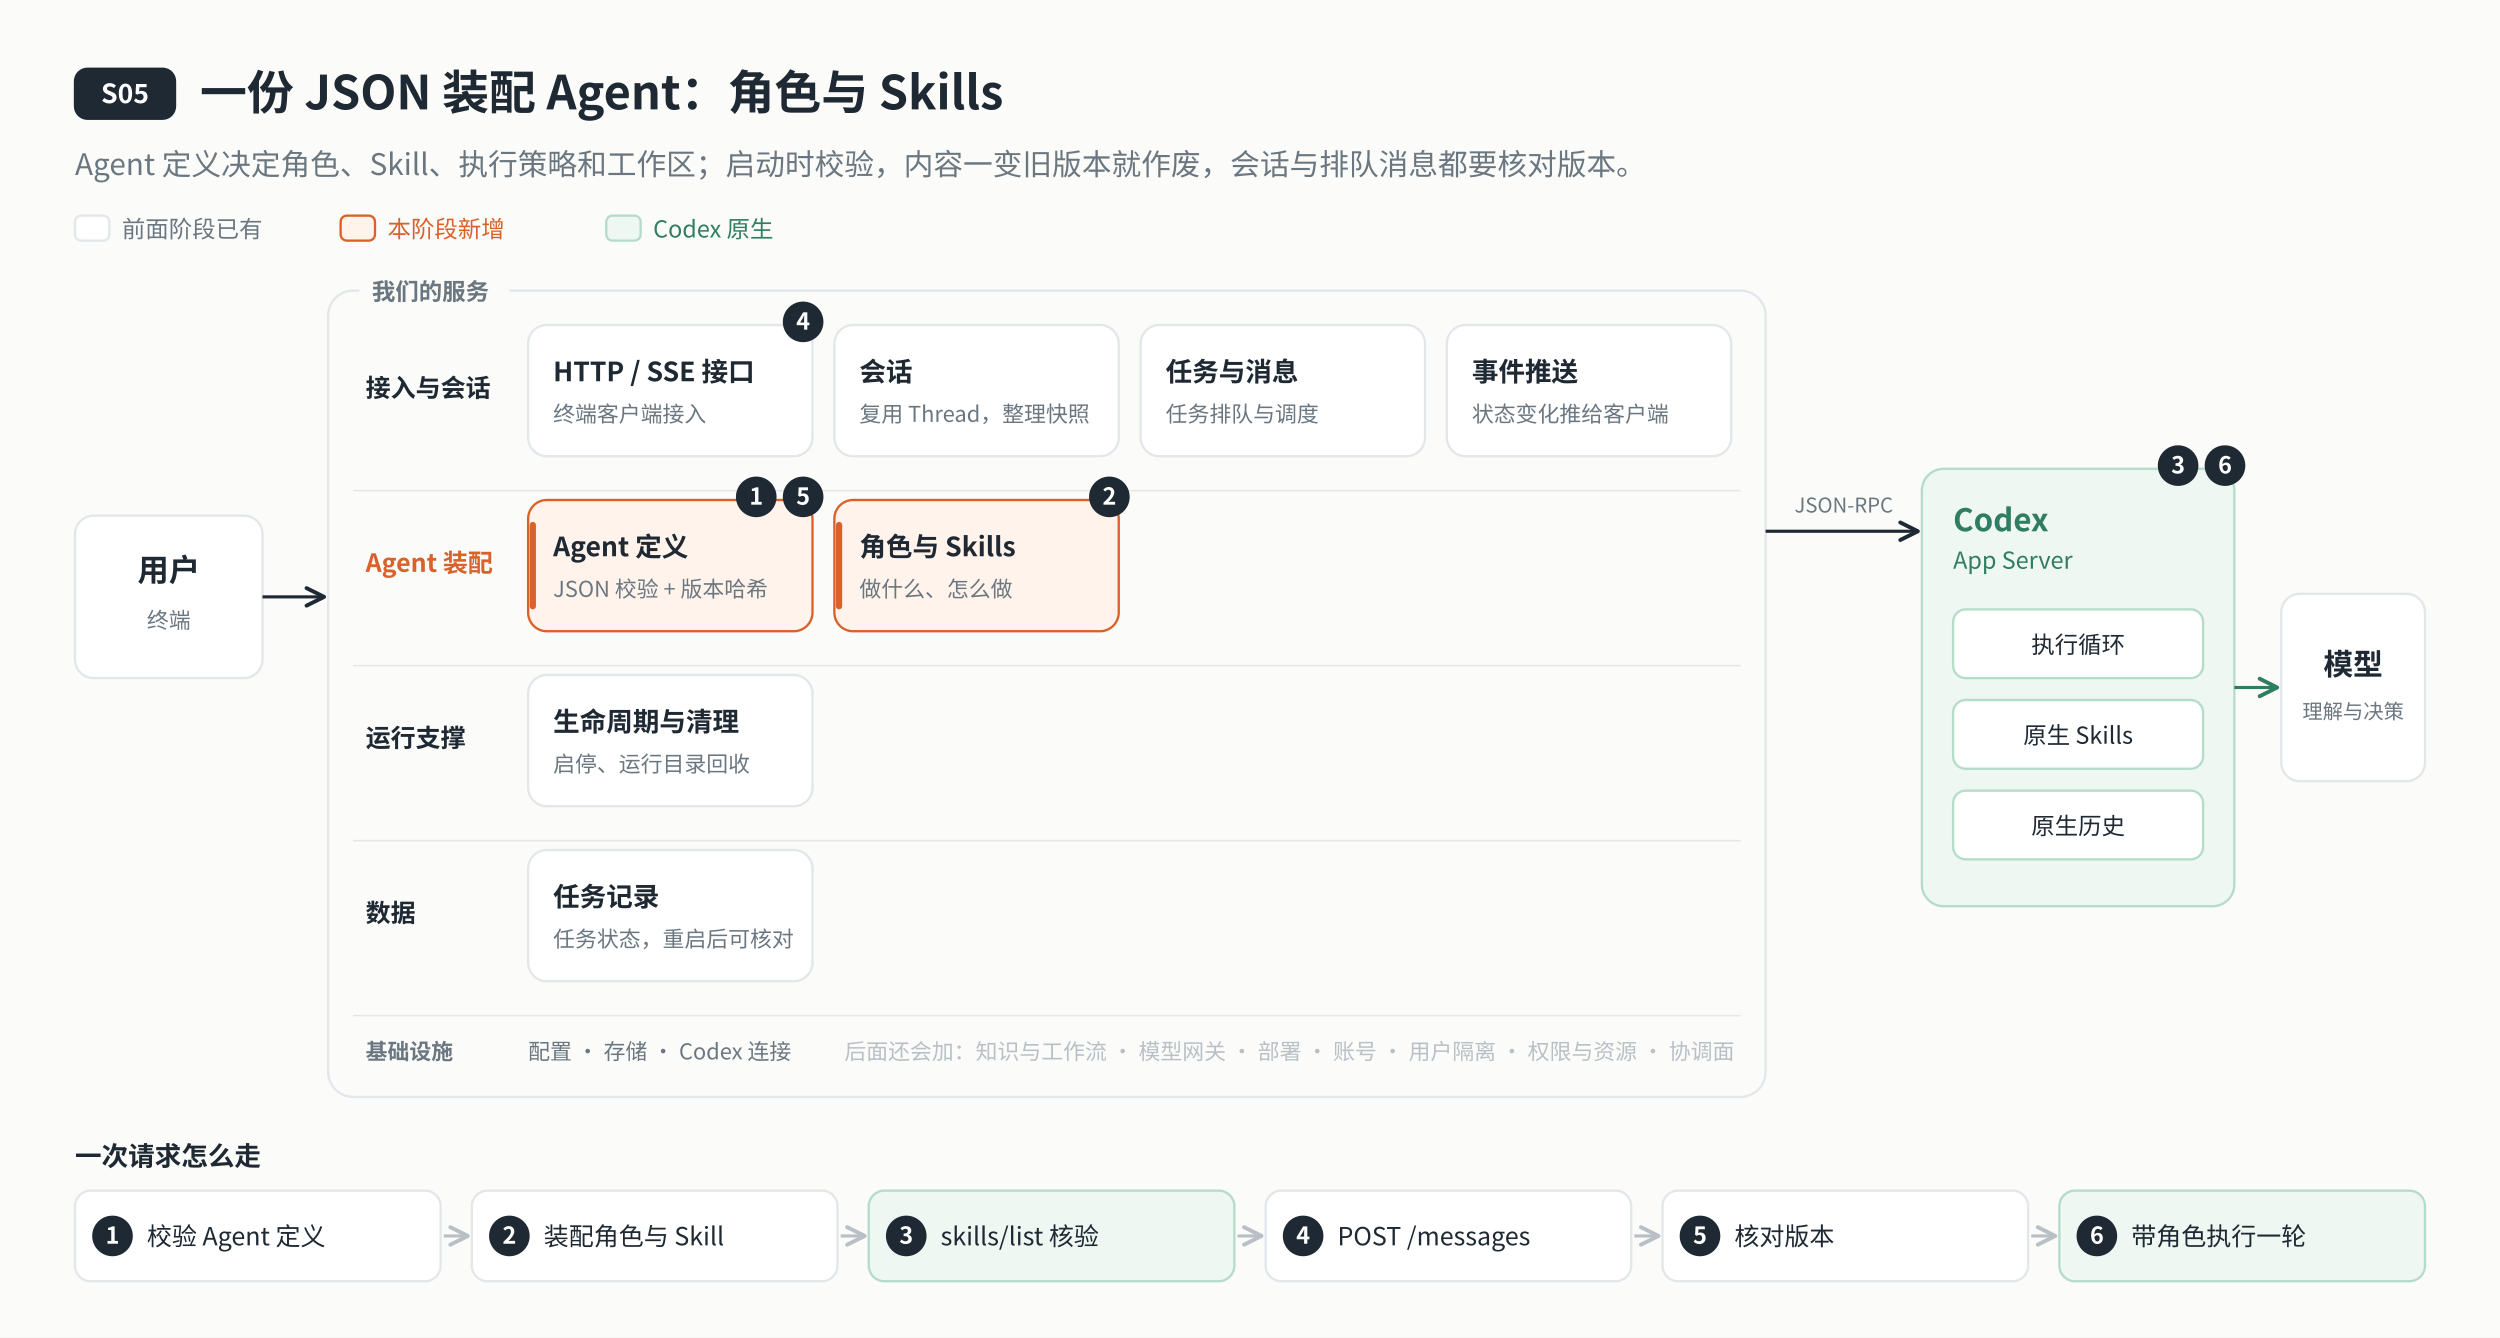
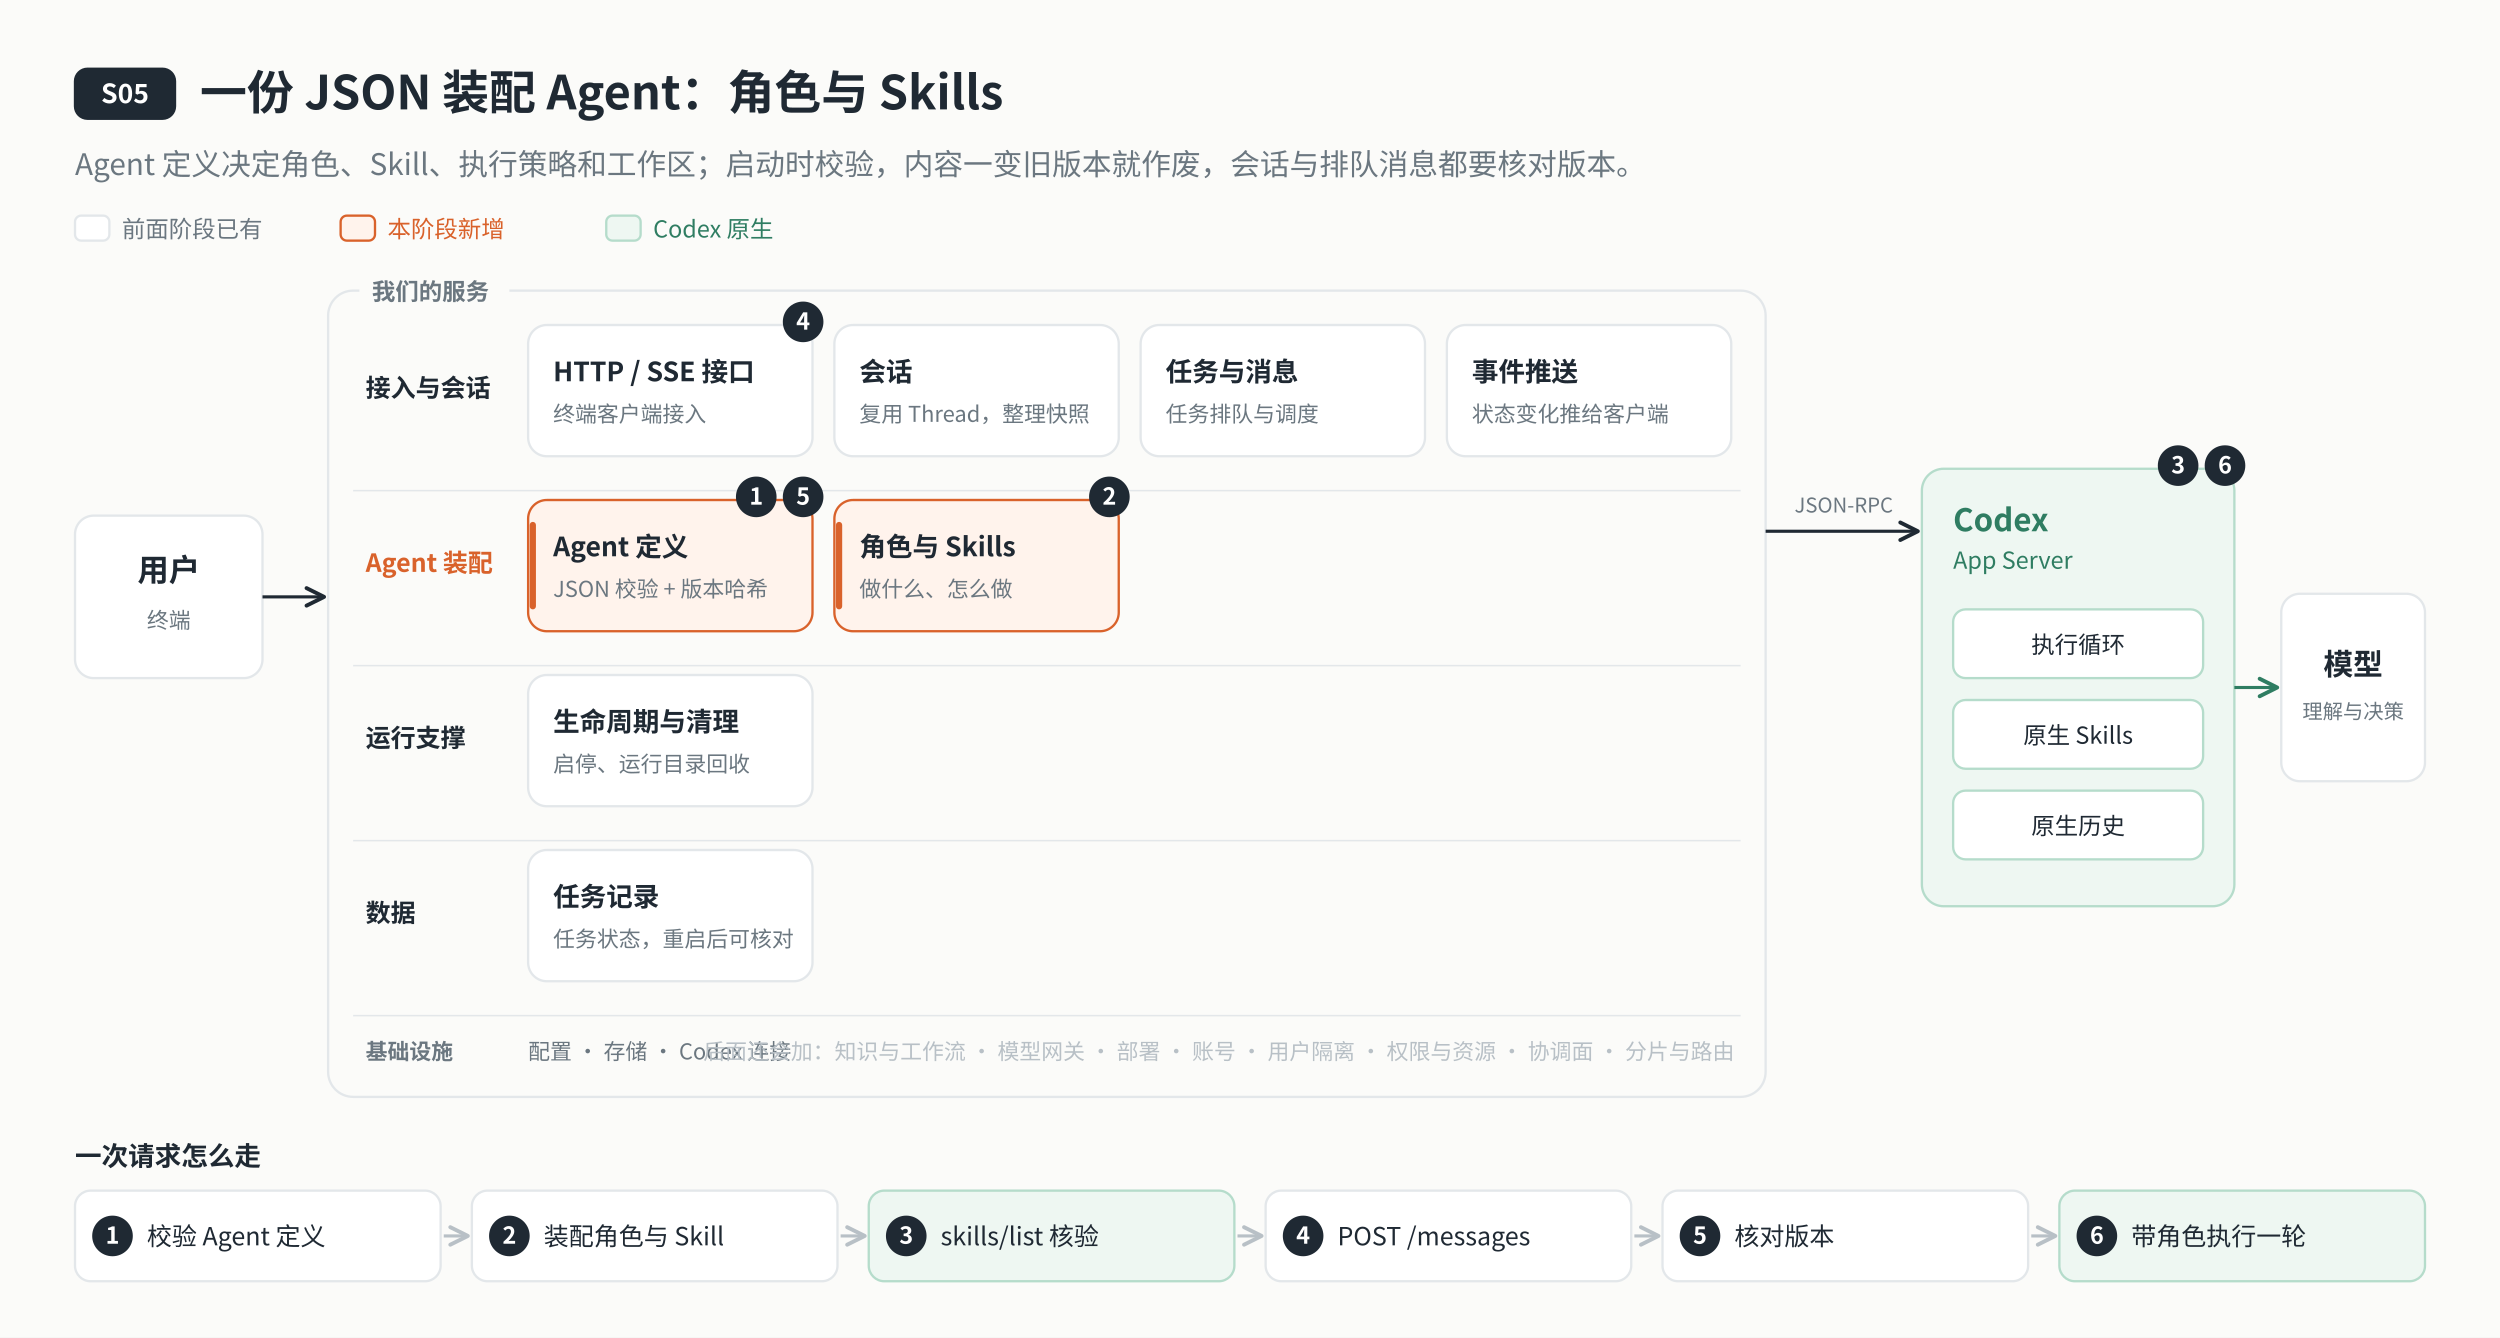
<svg xmlns="http://www.w3.org/2000/svg" width="1600" height="856" viewBox="0 0 1600 856" role="img" aria-labelledby="title desc">
  <defs>
    <marker id="mB8C0C6" viewBox="0 0 10 10" refX="8" refY="5" markerWidth="7" markerHeight="7" orient="auto-start-reverse">
      <path d="M1 1 L9 5 L1 9" fill="none" stroke="#B8C0C6" stroke-width="1.8" stroke-linecap="round" stroke-linejoin="round" />
    </marker>
    <marker id="m1F2933" viewBox="0 0 10 10" refX="8" refY="5" markerWidth="7" markerHeight="7" orient="auto-start-reverse">
      <path d="M1 1 L9 5 L1 9" fill="none" stroke="#1F2933" stroke-width="1.8" stroke-linecap="round" stroke-linejoin="round" />
    </marker>
    <marker id="m2F7D62" viewBox="0 0 10 10" refX="8" refY="5" markerWidth="7" markerHeight="7" orient="auto-start-reverse">
      <path d="M1 1 L9 5 L1 9" fill="none" stroke="#2F7D62" stroke-width="1.8" stroke-linecap="round" stroke-linejoin="round" />
    </marker>
  </defs>
  <g font-family="PingFang SC, Microsoft YaHei, Noto Sans CJK SC, sans-serif">
    <rect x="0" y="0" width="1600" height="856" fill="#FBFBF9" />
    <rect x="48" y="44" width="64" height="32" rx="8" fill="#1F2933" stroke="#1F2933" stroke-width="1.5" />
    <text x="80" y="66" font-size="17" fill="#fff" font-weight="700" text-anchor="middle">S05</text>
    <text x="128" y="70" font-size="30" fill="#1F2933" font-weight="700" text-anchor="start">一份 JSON 装配 Agent：角色与 Skills</text>
    <text x="48" y="112" font-size="19" fill="#6B7780" font-weight="400" text-anchor="start">Agent 定义决定角色、Skill、执行策略和工作区；启动时校验，内容一变旧版本就作废，会话与排队消息都要核对版本。</text>
    <rect x="48" y="138" width="22" height="16" rx="4" fill="#FFFFFF" stroke="#E3E7EA" stroke-width="1.5" />
    <text x="78" y="152" font-size="15" fill="#6B7780" font-weight="400" text-anchor="start">前面阶段已有</text>
    <rect x="218" y="138" width="22" height="16" rx="4" fill="#FFF3EC" stroke="#D9622B" stroke-width="1.5" />
    <text x="248" y="152" font-size="15" fill="#D9622B" font-weight="400" text-anchor="start">本阶段新增</text>
    <rect x="388" y="138" width="22" height="16" rx="4" fill="#EEF7F2" stroke="#B5DCCB" stroke-width="1.5" />
    <text x="418" y="152" font-size="15" fill="#2F7D62" font-weight="400" text-anchor="start">Codex 原生</text>
    <rect x="48" y="330" width="120" height="104" rx="12" fill="#FFFFFF" stroke="#E3E7EA" stroke-width="1.5" />
    <text x="108" y="372" font-size="20" fill="#1F2933" font-weight="600" text-anchor="middle">用户</text>
    <text x="108" y="402" font-size="14" fill="#6B7780" font-weight="400" text-anchor="middle">终端</text>
    <rect x="210" y="186" width="920" height="516" rx="16" fill="none" stroke="#E3E7EA" stroke-width="1.5" />
    <rect x="230" y="175" width="96" height="22" fill="#FBFBF9" />
    <text x="238" y="192" font-size="15" fill="#6B7780" font-weight="600" text-anchor="start">我们的服务</text>
    <text x="234" y="254" font-size="16" fill="#1F2933" font-weight="600" text-anchor="start">接入与会话</text>
    <rect x="338" y="208" width="182" height="84" rx="12" fill="#FFFFFF" stroke="#E3E7EA" stroke-width="1.5" />
    <text x="354" y="244" font-size="17" fill="#1F2933" font-weight="600" text-anchor="start">HTTP / SSE 接口</text>
    <text x="354" y="270" font-size="14" fill="#6B7780" font-weight="400" text-anchor="start">终端客户端接入</text>
    <rect x="534" y="208" width="182" height="84" rx="12" fill="#FFFFFF" stroke="#E3E7EA" stroke-width="1.5" />
    <text x="550" y="244" font-size="17" fill="#1F2933" font-weight="600" text-anchor="start">会话</text>
    <text x="550" y="270" font-size="14" fill="#6B7780" font-weight="400" text-anchor="start">复用 Thread，整理快照</text>
    <rect x="730" y="208" width="182" height="84" rx="12" fill="#FFFFFF" stroke="#E3E7EA" stroke-width="1.5" />
    <text x="746" y="244" font-size="17" fill="#1F2933" font-weight="600" text-anchor="start">任务与消息</text>
    <text x="746" y="270" font-size="14" fill="#6B7780" font-weight="400" text-anchor="start">任务排队与调度</text>
    <rect x="926" y="208" width="182" height="84" rx="12" fill="#FFFFFF" stroke="#E3E7EA" stroke-width="1.5" />
    <text x="942" y="244" font-size="17" fill="#1F2933" font-weight="600" text-anchor="start">事件推送</text>
    <text x="942" y="270" font-size="14" fill="#6B7780" font-weight="400" text-anchor="start">状态变化推给客户端</text>
    <text x="234" y="366" font-size="16" fill="#D9622B" font-weight="600" text-anchor="start">Agent 装配</text>
    <line x1="226" y1="314" x2="1114" y2="314" stroke="#E3E7EA" stroke-width="1" />
    <rect x="338" y="320" width="182" height="84" rx="12" fill="#FFF3EC" stroke="#D9622B" stroke-width="1.5" />
    <rect x="339" y="334" width="4" height="56" rx="2" fill="#D9622B" />
    <text x="354" y="356" font-size="17" fill="#1F2933" font-weight="600" text-anchor="start">Agent 定义</text>
    <text x="354" y="382" font-size="14" fill="#6B7780" font-weight="400" text-anchor="start">JSON 校验 + 版本哈希</text>
    <rect x="534" y="320" width="182" height="84" rx="12" fill="#FFF3EC" stroke="#D9622B" stroke-width="1.5" />
    <rect x="535" y="334" width="4" height="56" rx="2" fill="#D9622B" />
    <text x="550" y="356" font-size="17" fill="#1F2933" font-weight="600" text-anchor="start">角色与 Skills</text>
    <text x="550" y="382" font-size="14" fill="#6B7780" font-weight="400" text-anchor="start">做什么、怎么做</text>
    <text x="234" y="478" font-size="16" fill="#1F2933" font-weight="600" text-anchor="start">运行支撑</text>
    <line x1="226" y1="426" x2="1114" y2="426" stroke="#E3E7EA" stroke-width="1" />
    <rect x="338" y="432" width="182" height="84" rx="12" fill="#FFFFFF" stroke="#E3E7EA" stroke-width="1.5" />
    <text x="354" y="468" font-size="17" fill="#1F2933" font-weight="600" text-anchor="start">生命周期与清理</text>
    <text x="354" y="494" font-size="14" fill="#6B7780" font-weight="400" text-anchor="start">启停、运行目录回收</text>
    <text x="234" y="590" font-size="16" fill="#1F2933" font-weight="600" text-anchor="start">数据</text>
    <line x1="226" y1="538" x2="1114" y2="538" stroke="#E3E7EA" stroke-width="1" />
    <rect x="338" y="544" width="182" height="84" rx="12" fill="#FFFFFF" stroke="#E3E7EA" stroke-width="1.5" />
    <text x="354" y="580" font-size="17" fill="#1F2933" font-weight="600" text-anchor="start">任务记录</text>
    <text x="354" y="606" font-size="14" fill="#6B7780" font-weight="400" text-anchor="start">任务状态，重启后可核对</text>
    <line x1="226" y1="650" x2="1114" y2="650" stroke="#E3E7EA" stroke-width="1" />
    <text x="234" y="678" font-size="14" fill="#6B7780" font-weight="600" text-anchor="start">基础设施</text>
    <text x="338" y="678" font-size="14" fill="#6B7780" font-weight="400" text-anchor="start">配置 · 存储 · Codex 连接</text>
-     <text x="1110" y="678" font-size="14" fill="#B8C0C6" font-weight="400" text-anchor="end">后面还会加：知识与工作流 · 模型网关 · 部署 · 账号 · 用户隔离 · 权限与资源 · 协调面</text>
+     <text x="1110" y="678" font-size="14" fill="#B8C0C6" font-weight="400" text-anchor="end">后面还会加：知识与工作流 · 模型网关 · 部署 · 账号 · 用户隔离 · 权限与资源 · 协调面 · 分片与路由</text>
    <rect x="1230" y="300" width="200" height="280" rx="14" fill="#EEF7F2" stroke="#B5DCCB" stroke-width="1.5" />
    <text x="1250" y="340" font-size="20" fill="#2F7D62" font-weight="700" text-anchor="start">Codex</text>
    <text x="1250" y="364" font-size="15" fill="#2F7D62" font-weight="400" text-anchor="start">App Server</text>
    <rect x="1250" y="390" width="160" height="44" rx="8" fill="#FFFFFF" stroke="#B5DCCB" stroke-width="1.5" />
    <text x="1330" y="418" font-size="15" fill="#1F2933" font-weight="500" text-anchor="middle">执行循环</text>
    <rect x="1250" y="448" width="160" height="44" rx="8" fill="#FFFFFF" stroke="#B5DCCB" stroke-width="1.5" />
    <text x="1330" y="476" font-size="15" fill="#1F2933" font-weight="500" text-anchor="middle">原生 Skills</text>
    <rect x="1250" y="506" width="160" height="44" rx="8" fill="#FFFFFF" stroke="#B5DCCB" stroke-width="1.5" />
    <text x="1330" y="534" font-size="15" fill="#1F2933" font-weight="500" text-anchor="middle">原生历史</text>
    <rect x="1460" y="380" width="92" height="120" rx="12" fill="#FFFFFF" stroke="#E3E7EA" stroke-width="1.5" />
    <text x="1506" y="432" font-size="19" fill="#1F2933" font-weight="600" text-anchor="middle">模型</text>
    <text x="1506" y="460" font-size="13" fill="#6B7780" font-weight="400" text-anchor="middle">理解与决策</text>
    <path d="M168,382 L206,382" fill="none" stroke="#1F2933" stroke-width="2" marker-end="url(#m1F2933)" />
    <path d="M1130,340 L1226,340" fill="none" stroke="#1F2933" stroke-width="2" marker-end="url(#m1F2933)" />
    <text x="1180" y="328" font-size="13" fill="#6B7780" font-weight="500" text-anchor="middle">JSON-RPC</text>
    <path d="M1430,440 L1456,440" fill="none" stroke="#2F7D62" stroke-width="2" marker-end="url(#m2F7D62)" />
    <circle cx="484" cy="318" r="13" fill="#1F2933" />
    <text x="484" y="323" font-size="15" fill="#fff" font-weight="700" text-anchor="middle">1</text>
    <circle cx="514" cy="318" r="13" fill="#1F2933" />
    <text x="514" y="323" font-size="15" fill="#fff" font-weight="700" text-anchor="middle">5</text>
    <circle cx="710" cy="318" r="13" fill="#1F2933" />
    <text x="710" y="323" font-size="15" fill="#fff" font-weight="700" text-anchor="middle">2</text>
    <circle cx="1394" cy="298" r="13" fill="#1F2933" />
    <text x="1394" y="303" font-size="15" fill="#fff" font-weight="700" text-anchor="middle">3</text>
    <circle cx="1424" cy="298" r="13" fill="#1F2933" />
    <text x="1424" y="303" font-size="15" fill="#fff" font-weight="700" text-anchor="middle">6</text>
    <circle cx="514" cy="206" r="13" fill="#1F2933" />
    <text x="514" y="211" font-size="15" fill="#fff" font-weight="700" text-anchor="middle">4</text>
    <text x="48" y="746" font-size="17" fill="#1F2933" font-weight="700" text-anchor="start">一次请求怎么走</text>
    <rect x="48" y="762" width="234" height="58" rx="10" fill="#FFFFFF" stroke="#E3E7EA" stroke-width="1.5" />
    <circle cx="72" cy="791" r="13" fill="#1F2933" />
    <text x="72" y="796" font-size="15" fill="#fff" font-weight="700" text-anchor="middle">1</text>
    <text x="94" y="797" font-size="16" fill="#1F2933" font-weight="500" text-anchor="start">校验 Agent 定义</text>
    <path d="M284,791 L298,791" fill="none" stroke="#B8C0C6" stroke-width="2" marker-end="url(#mB8C0C6)" />
    <rect x="302" y="762" width="234" height="58" rx="10" fill="#FFFFFF" stroke="#E3E7EA" stroke-width="1.5" />
    <circle cx="326" cy="791" r="13" fill="#1F2933" />
    <text x="326" y="796" font-size="15" fill="#fff" font-weight="700" text-anchor="middle">2</text>
    <text x="348" y="797" font-size="16" fill="#1F2933" font-weight="500" text-anchor="start">装配角色与 Skill</text>
    <path d="M538,791 L552,791" fill="none" stroke="#B8C0C6" stroke-width="2" marker-end="url(#mB8C0C6)" />
    <rect x="556" y="762" width="234" height="58" rx="10" fill="#EEF7F2" stroke="#B5DCCB" stroke-width="1.5" />
    <circle cx="580" cy="791" r="13" fill="#1F2933" />
    <text x="580" y="796" font-size="15" fill="#fff" font-weight="700" text-anchor="middle">3</text>
    <text x="602" y="797" font-size="16" fill="#1F2933" font-weight="500" text-anchor="start">skills/list 核验</text>
    <path d="M792,791 L806,791" fill="none" stroke="#B8C0C6" stroke-width="2" marker-end="url(#mB8C0C6)" />
    <rect x="810" y="762" width="234" height="58" rx="10" fill="#FFFFFF" stroke="#E3E7EA" stroke-width="1.5" />
    <circle cx="834" cy="791" r="13" fill="#1F2933" />
    <text x="834" y="796" font-size="15" fill="#fff" font-weight="700" text-anchor="middle">4</text>
    <text x="856" y="797" font-size="16" fill="#1F2933" font-weight="500" text-anchor="start">POST /messages</text>
    <path d="M1046,791 L1060,791" fill="none" stroke="#B8C0C6" stroke-width="2" marker-end="url(#mB8C0C6)" />
    <rect x="1064" y="762" width="234" height="58" rx="10" fill="#FFFFFF" stroke="#E3E7EA" stroke-width="1.5" />
    <circle cx="1088" cy="791" r="13" fill="#1F2933" />
    <text x="1088" y="796" font-size="15" fill="#fff" font-weight="700" text-anchor="middle">5</text>
    <text x="1110" y="797" font-size="16" fill="#1F2933" font-weight="500" text-anchor="start">核对版本</text>
    <path d="M1300,791 L1314,791" fill="none" stroke="#B8C0C6" stroke-width="2" marker-end="url(#mB8C0C6)" />
    <rect x="1318" y="762" width="234" height="58" rx="10" fill="#EEF7F2" stroke="#B5DCCB" stroke-width="1.5" />
    <circle cx="1342" cy="791" r="13" fill="#1F2933" />
    <text x="1342" y="796" font-size="15" fill="#fff" font-weight="700" text-anchor="middle">6</text>
    <text x="1364" y="797" font-size="16" fill="#1F2933" font-weight="500" text-anchor="start">带角色执行一轮</text>
  </g>
</svg>
